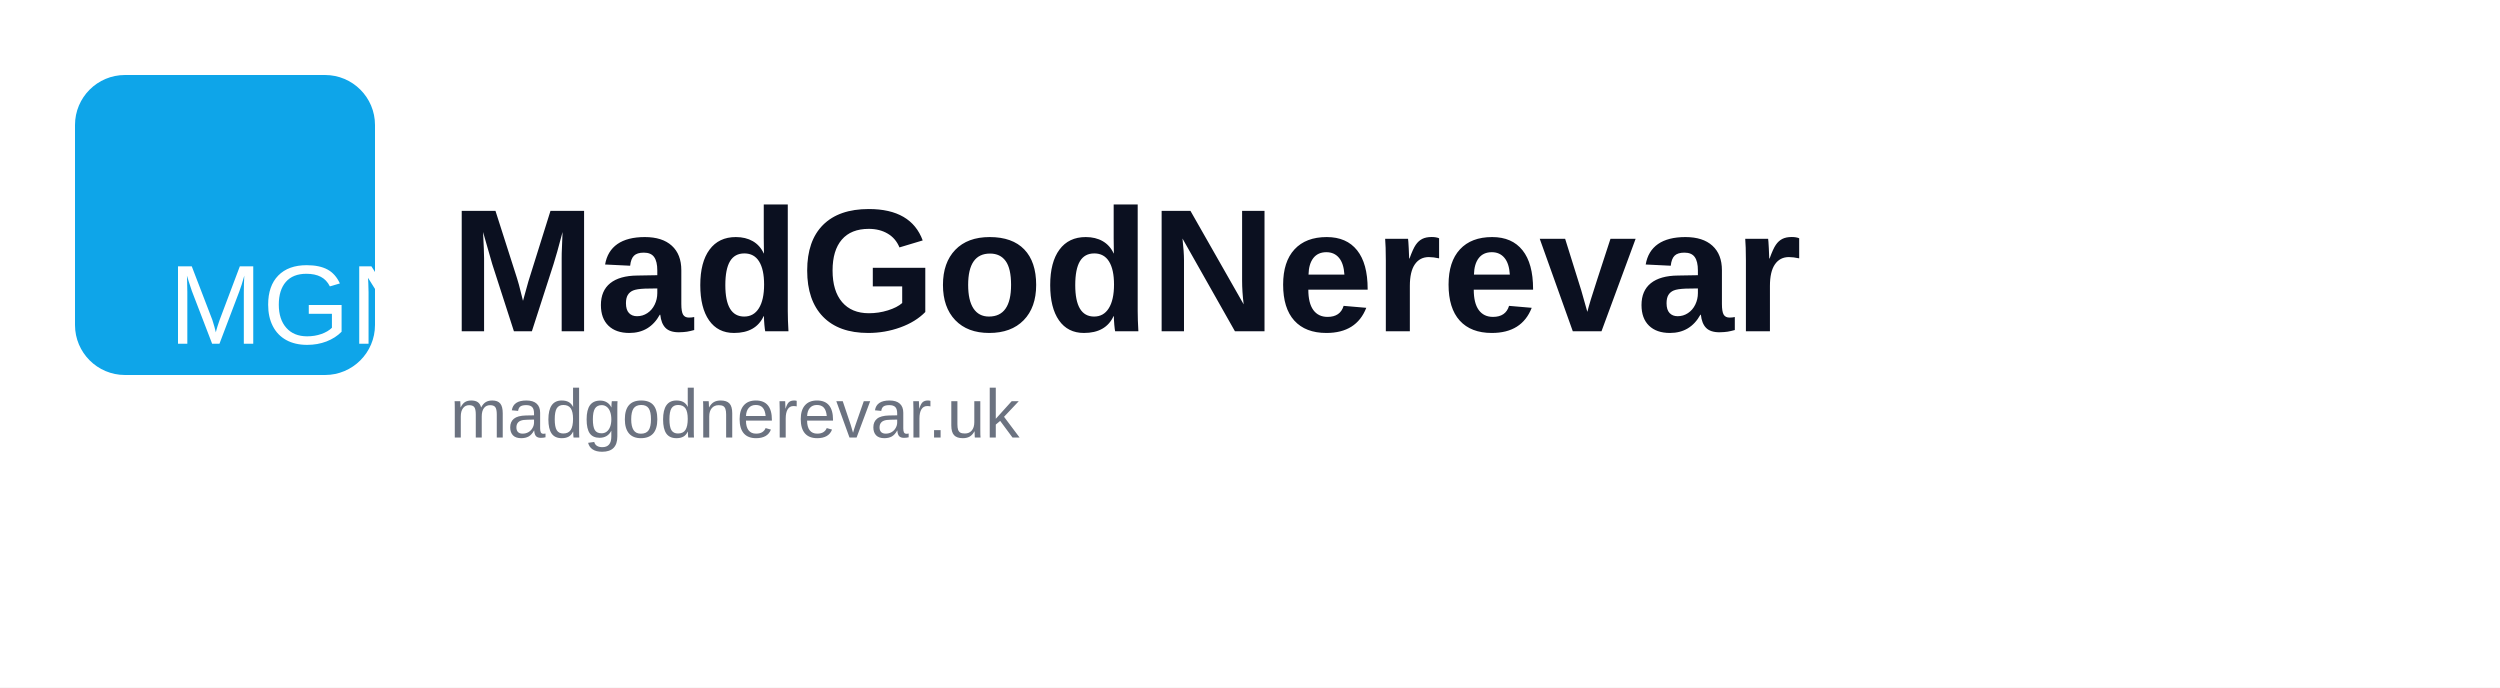
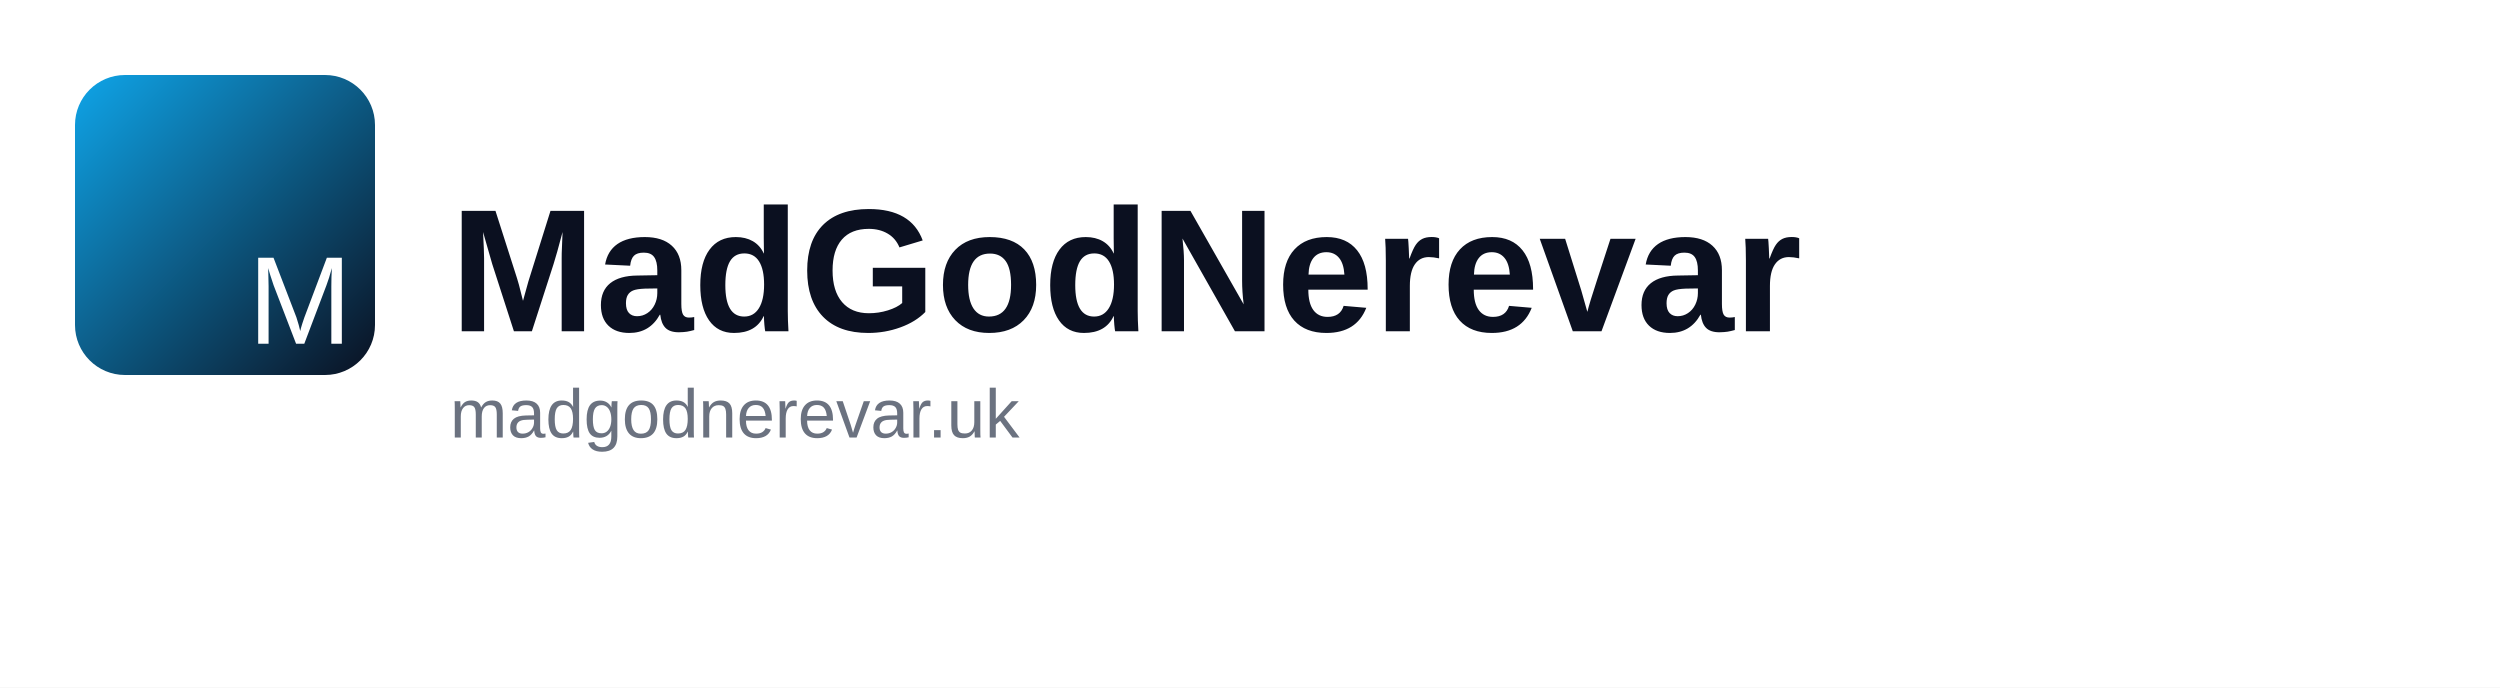
<svg xmlns="http://www.w3.org/2000/svg" width="800" height="220" viewBox="0 0 800 220">
  <rect width="100%" height="100%" fill="white" />
  <g transform="translate(24,24)">
-     <rect rx="16" ry="16" width="96" height="96" fill="#0EA5E9" />
-     <text x="72" y="86" font-family="Arial, Helvetica, sans-serif" font-size="36" text-anchor="middle" fill="white">MGN</text>
+     <defs>
+       <linearGradient id="grad" x1="0" y1="0" x2="1" y2="1">
+         <stop offset="0%" stop-color="#0EA5E9" />
+         <stop offset="100%" stop-color="#0B1020" />
+       </linearGradient>
+     </defs>
+     <rect rx="16" ry="16" width="96" height="96" fill="url(#grad)" />
+     <text x="72" y="86" font-family="Arial, Helvetica, sans-serif" font-size="40" text-anchor="middle" fill="white">M</text>
    <text x="120" y="82" font-family="Arial, Helvetica, sans-serif" font-size="56" font-weight="700" fill="#0B1020">MadGodNerevar</text>
    <text x="120" y="116" font-family="Arial, Helvetica, sans-serif" font-size="22" fill="#6B7280">madgodnerevar.uk</text>
  </g>
</svg>
